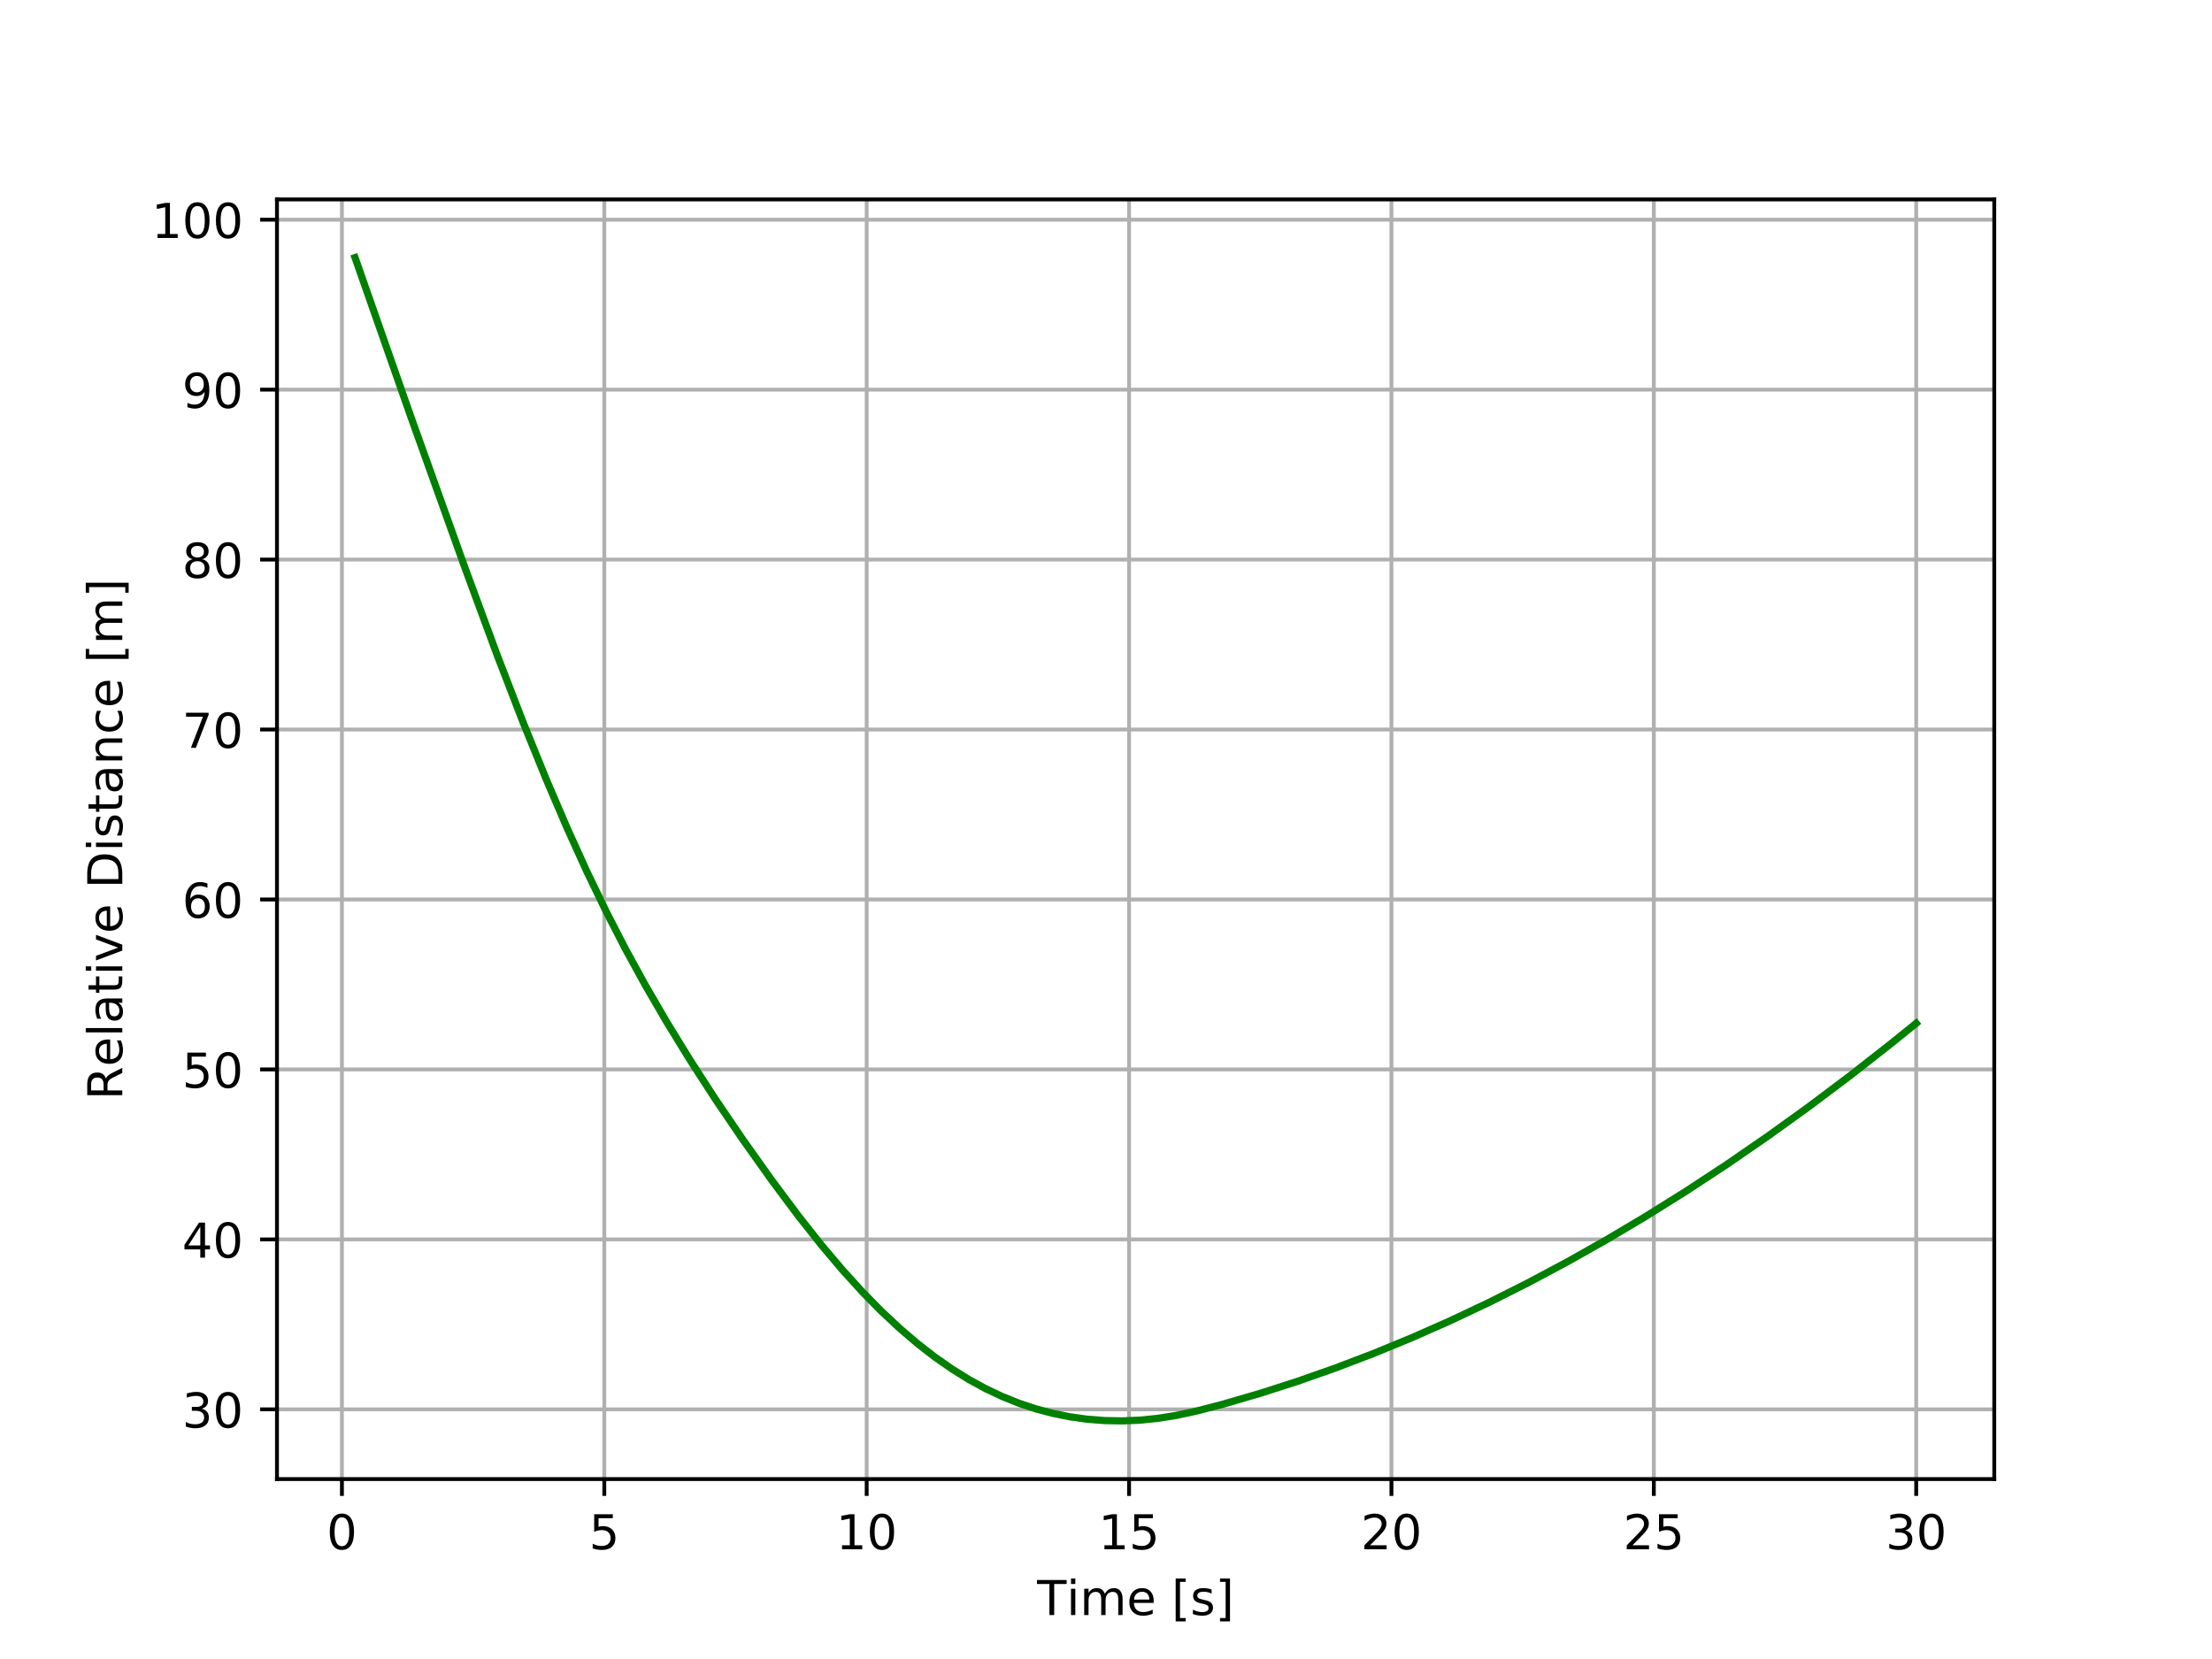
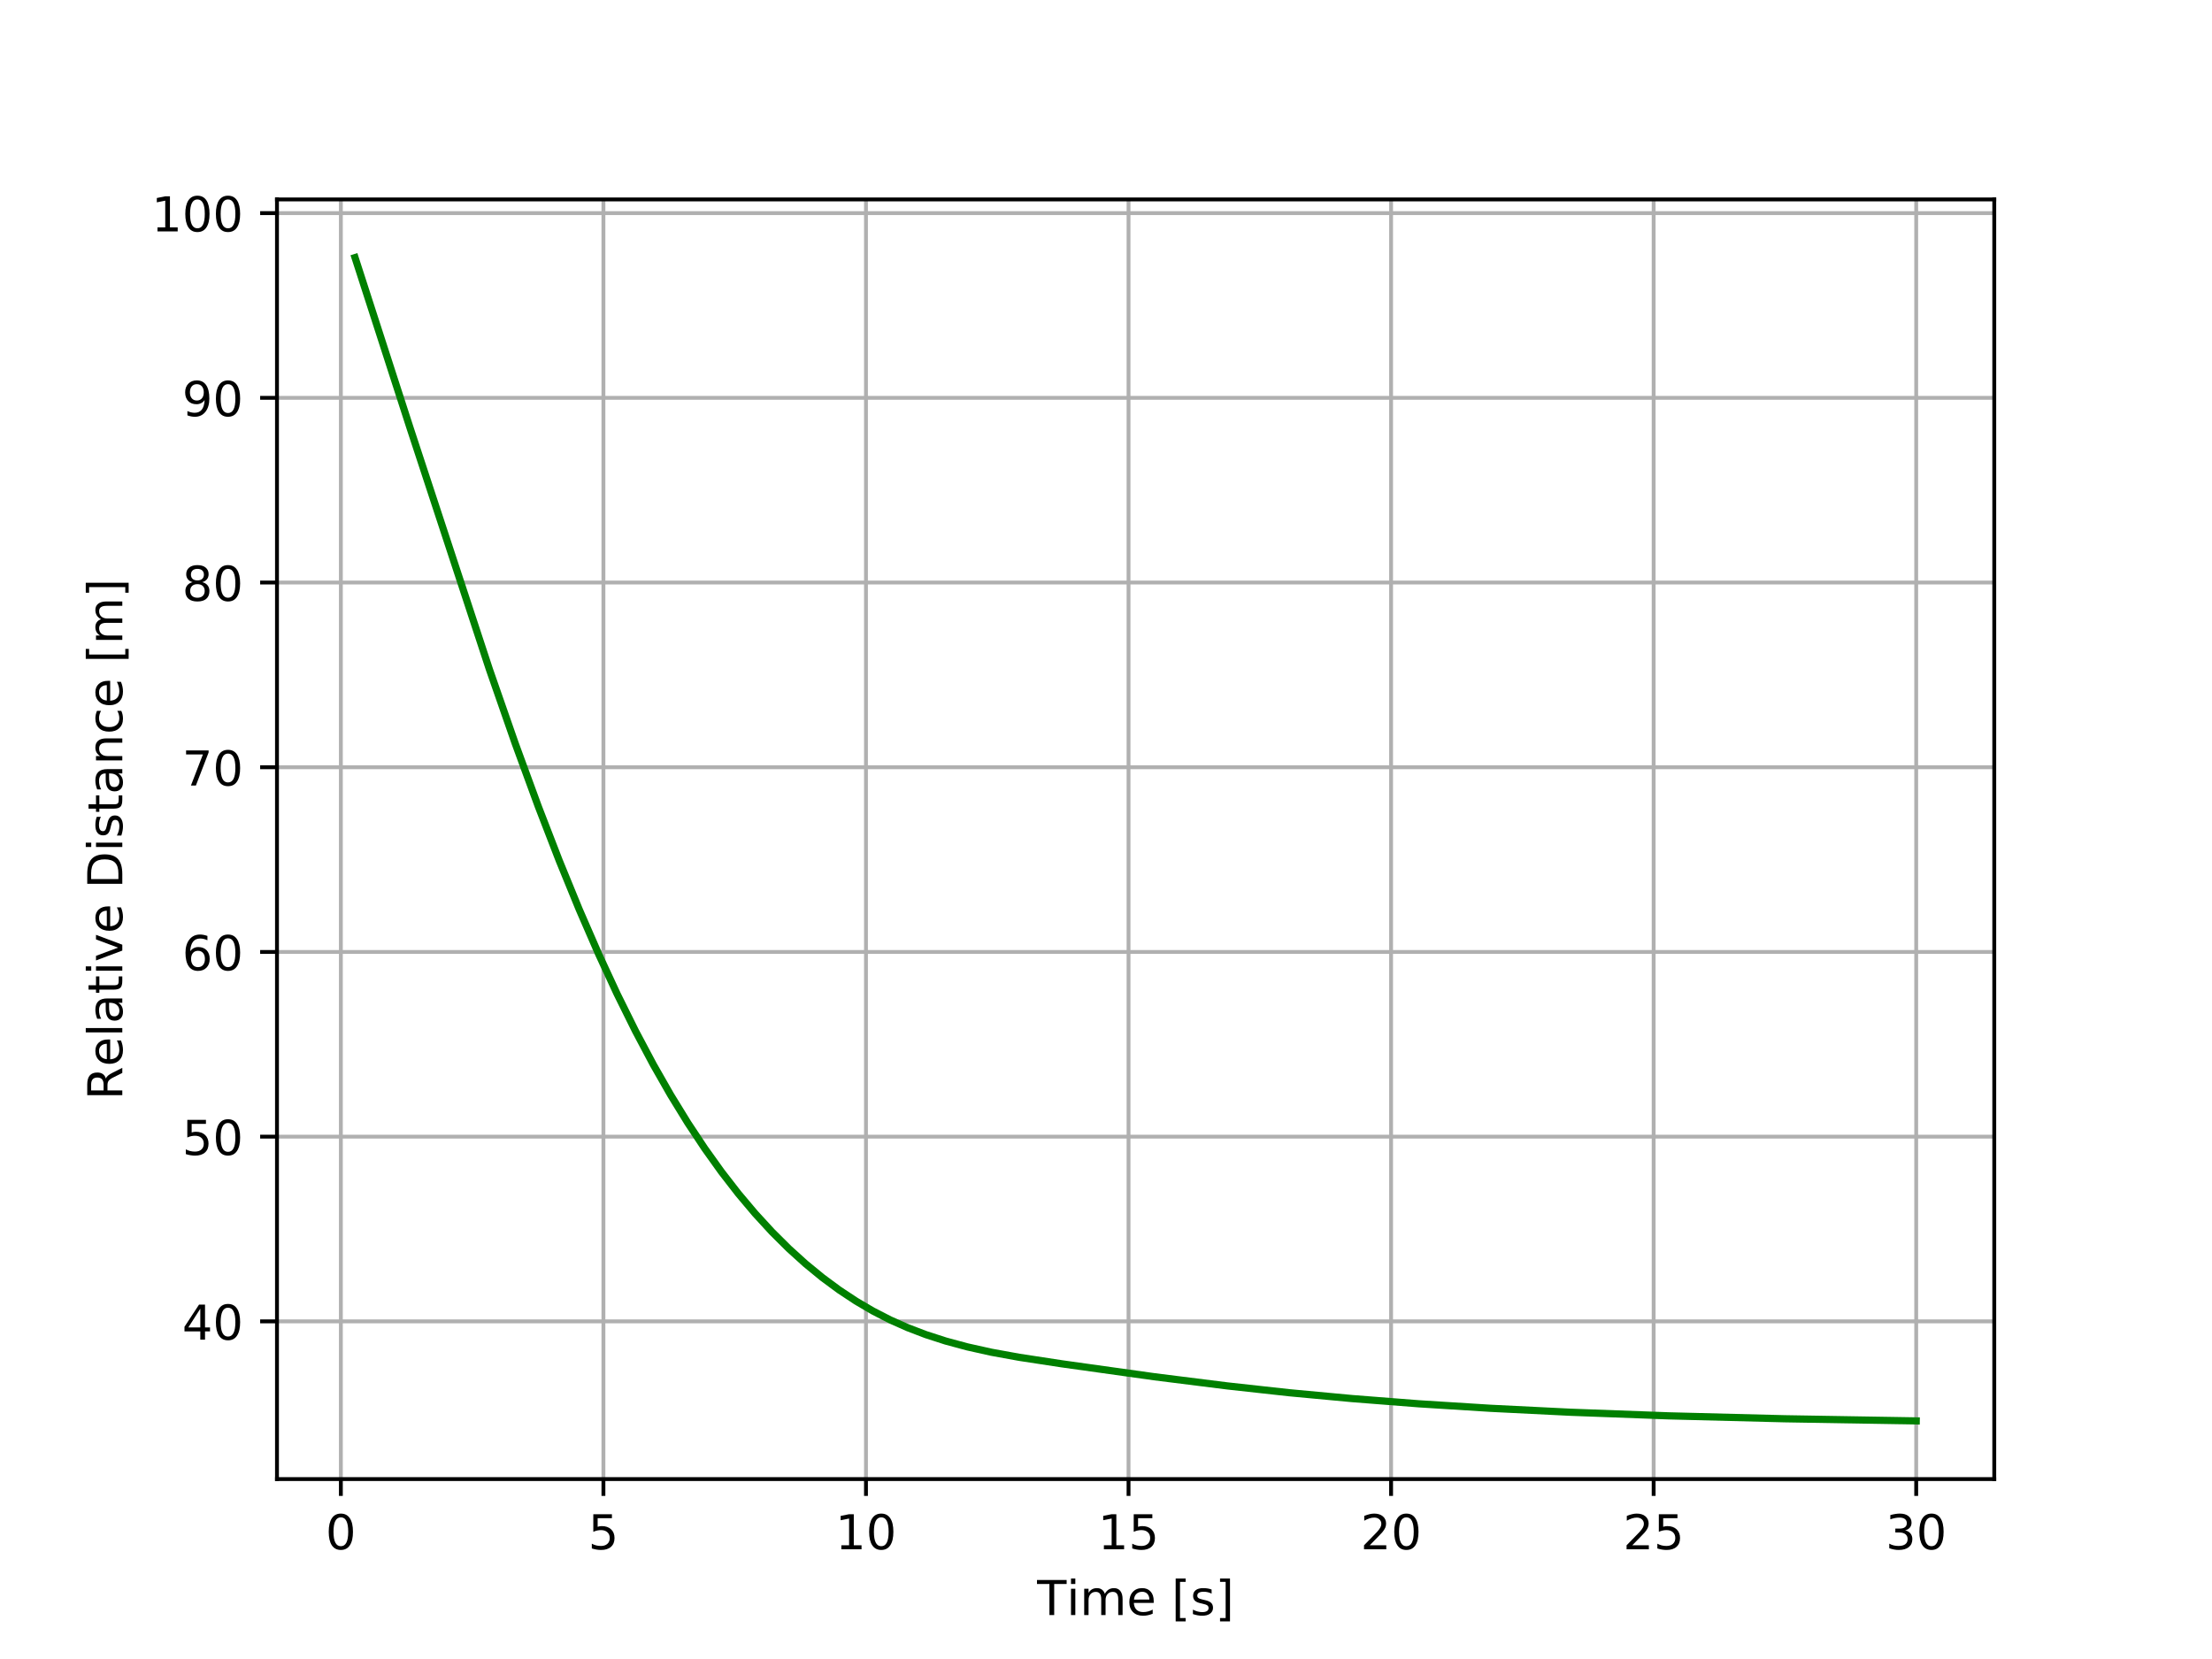
<svg xmlns="http://www.w3.org/2000/svg" xmlns:xlink="http://www.w3.org/1999/xlink" height="345pt" version="1.1" viewBox="0 0 460 345" width="460pt">
  <defs>
    <style type="text/css">
*{stroke-linecap:butt;stroke-linejoin:round;}
  </style>
  </defs>
  <g id="figure_1">
    <g id="patch_1">
      <path d="M 0 345.6  L 460.8 345.6  L 460.8 0  L 0 0  z " style="fill:#ffffff;" />
    </g>
    <g id="axes_1">
      <g id="patch_2">
        <path d="M 57.6 307.584  L 414.72 307.584  L 414.72 41.472  L 57.6 41.472  z " style="fill:#ffffff;" />
      </g>
      <g id="matplotlib.axis_1">
        <g id="xtick_1">
          <g id="line2d_1">
-             <path clip-path="url(#pe5b915d70e)" d="M 71.105 307.584  L 71.105 41.472  " style="fill:none;stroke:#b0b0b0;stroke-linecap:square;stroke-width:0.8;" />
+             <path clip-path="url(#p3c32893393)" d="M 70.884 307.584  L 70.884 41.472  " style="fill:none;stroke:#b0b0b0;stroke-linecap:square;stroke-width:0.8;" />
          </g>
          <g id="line2d_2">
            <defs>
-               <path d="M 0 0  L 0 3.5  " id="mfb14b8b18d" style="stroke:#000000;stroke-width:0.8;" />
-             </defs>
-             <g>
-               <use style="stroke:#000000;stroke-width:0.8;" x="71.105" xlink:href="#mfb14b8b18d" y="307.584" />
+               <path d="M 0 0  L 0 3.5  " id="m9ad755b067" style="stroke:#000000;stroke-width:0.8;" />
+             </defs>
+             <g>
+               <use style="stroke:#000000;stroke-width:0.8;" x="70.884" xlink:href="#m9ad755b067" y="307.584" />
            </g>
          </g>
          <g id="text_1">
            <defs>
              <path d="M 31.781 66.406  Q 24.172 66.406 20.328 58.906  Q 16.5 51.422 16.5 36.375  Q 16.5 21.391 20.328 13.891  Q 24.172 6.391 31.781 6.391  Q 39.453 6.391 43.281 13.891  Q 47.125 21.391 47.125 36.375  Q 47.125 51.422 43.281 58.906  Q 39.453 66.406 31.781 66.406  z M 31.781 74.219  Q 44.047 74.219 50.516 64.516  Q 56.984 54.828 56.984 36.375  Q 56.984 17.969 50.516 8.266  Q 44.047 -1.422 31.781 -1.422  Q 19.531 -1.422 13.062 8.266  Q 6.594 17.969 6.594 36.375  Q 6.594 54.828 13.062 64.516  Q 19.531 74.219 31.781 74.219  z " id="DejaVuSans-30" />
            </defs>
-             <g transform="translate(67.92329 322.1824)scale(0.1 -0.1)">
+             <g transform="translate(67.70305 322.1824)scale(0.1 -0.1)">
              <use xlink:href="#DejaVuSans-30" />
            </g>
          </g>
        </g>
        <g id="xtick_2">
          <g id="line2d_3">
-             <path clip-path="url(#pe5b915d70e)" d="M 125.668 307.584  L 125.668 41.472  " style="fill:none;stroke:#b0b0b0;stroke-linecap:square;stroke-width:0.8;" />
+             <path clip-path="url(#p3c32893393)" d="M 125.485 307.584  L 125.485 41.472  " style="fill:none;stroke:#b0b0b0;stroke-linecap:square;stroke-width:0.8;" />
          </g>
          <g id="line2d_4">
            <g>
-               <use style="stroke:#000000;stroke-width:0.8;" x="125.668" xlink:href="#mfb14b8b18d" y="307.584" />
+               <use style="stroke:#000000;stroke-width:0.8;" x="125.485" xlink:href="#m9ad755b067" y="307.584" />
            </g>
          </g>
          <g id="text_2">
            <defs>
              <path d="M 10.797 72.906  L 49.516 72.906  L 49.516 64.594  L 19.828 64.594  L 19.828 46.734  Q 21.969 47.469 24.109 47.828  Q 26.266 48.188 28.422 48.188  Q 40.625 48.188 47.75 41.5  Q 54.891 34.812 54.891 23.391  Q 54.891 11.625 47.562 5.094  Q 40.234 -1.422 26.906 -1.422  Q 22.312 -1.422 17.547 -0.641  Q 12.797 0.141 7.719 1.703  L 7.719 11.625  Q 12.109 9.234 16.797 8.062  Q 21.484 6.891 26.703 6.891  Q 35.156 6.891 40.078 11.328  Q 45.016 15.766 45.016 23.391  Q 45.016 31 40.078 35.438  Q 35.156 39.891 26.703 39.891  Q 22.75 39.891 18.812 39.016  Q 14.891 38.141 10.797 36.281  z " id="DejaVuSans-35" />
            </defs>
-             <g transform="translate(122.4871 322.1824)scale(0.1 -0.1)">
+             <g transform="translate(122.3035 322.1824)scale(0.1 -0.1)">
              <use xlink:href="#DejaVuSans-35" />
            </g>
          </g>
        </g>
        <g id="xtick_3">
          <g id="line2d_5">
-             <path clip-path="url(#pe5b915d70e)" d="M 180.232 307.584  L 180.232 41.472  " style="fill:none;stroke:#b0b0b0;stroke-linecap:square;stroke-width:0.8;" />
+             <path clip-path="url(#p3c32893393)" d="M 180.085 307.584  L 180.085 41.472  " style="fill:none;stroke:#b0b0b0;stroke-linecap:square;stroke-width:0.8;" />
          </g>
          <g id="line2d_6">
            <g>
-               <use style="stroke:#000000;stroke-width:0.8;" x="180.232" xlink:href="#mfb14b8b18d" y="307.584" />
+               <use style="stroke:#000000;stroke-width:0.8;" x="180.085" xlink:href="#m9ad755b067" y="307.584" />
            </g>
          </g>
          <g id="text_3">
            <defs>
              <path d="M 12.406 8.297  L 28.516 8.297  L 28.516 63.922  L 10.984 60.406  L 10.984 69.391  L 28.422 72.906  L 38.281 72.906  L 38.281 8.297  L 54.391 8.297  L 54.391 0  L 12.406 0  z " id="DejaVuSans-31" />
            </defs>
-             <g transform="translate(173.8696 322.1824)scale(0.1 -0.1)">
+             <g transform="translate(173.7228 322.1824)scale(0.1 -0.1)">
              <use xlink:href="#DejaVuSans-31" />
              <use x="63.623" xlink:href="#DejaVuSans-30" />
            </g>
          </g>
        </g>
        <g id="xtick_4">
          <g id="line2d_7">
-             <path clip-path="url(#pe5b915d70e)" d="M 234.796 307.584  L 234.796 41.472  " style="fill:none;stroke:#b0b0b0;stroke-linecap:square;stroke-width:0.8;" />
+             <path clip-path="url(#p3c32893393)" d="M 234.686 307.584  L 234.686 41.472  " style="fill:none;stroke:#b0b0b0;stroke-linecap:square;stroke-width:0.8;" />
          </g>
          <g id="line2d_8">
            <g>
-               <use style="stroke:#000000;stroke-width:0.8;" x="234.796" xlink:href="#mfb14b8b18d" y="307.584" />
+               <use style="stroke:#000000;stroke-width:0.8;" x="234.686" xlink:href="#m9ad755b067" y="307.584" />
            </g>
          </g>
          <g id="text_4">
-             <g transform="translate(228.4334 322.1824)scale(0.1 -0.1)">
+             <g transform="translate(228.3233 322.1824)scale(0.1 -0.1)">
              <use xlink:href="#DejaVuSans-31" />
              <use x="63.623" xlink:href="#DejaVuSans-35" />
            </g>
          </g>
        </g>
        <g id="xtick_5">
          <g id="line2d_9">
-             <path clip-path="url(#pe5b915d70e)" d="M 289.36 307.584  L 289.36 41.472  " style="fill:none;stroke:#b0b0b0;stroke-linecap:square;stroke-width:0.8;" />
+             <path clip-path="url(#p3c32893393)" d="M 289.286 307.584  L 289.286 41.472  " style="fill:none;stroke:#b0b0b0;stroke-linecap:square;stroke-width:0.8;" />
          </g>
          <g id="line2d_10">
            <g>
-               <use style="stroke:#000000;stroke-width:0.8;" x="289.36" xlink:href="#mfb14b8b18d" y="307.584" />
+               <use style="stroke:#000000;stroke-width:0.8;" x="289.286" xlink:href="#m9ad755b067" y="307.584" />
            </g>
          </g>
          <g id="text_5">
            <defs>
              <path d="M 19.188 8.297  L 53.609 8.297  L 53.609 0  L 7.328 0  L 7.328 8.297  Q 12.938 14.109 22.625 23.891  Q 32.328 33.688 34.812 36.531  Q 39.547 41.844 41.422 45.531  Q 43.312 49.219 43.312 52.781  Q 43.312 58.594 39.234 62.25  Q 35.156 65.922 28.609 65.922  Q 23.969 65.922 18.812 64.312  Q 13.672 62.703 7.812 59.422  L 7.812 69.391  Q 13.766 71.781 18.938 73  Q 24.125 74.219 28.422 74.219  Q 39.75 74.219 46.484 68.547  Q 53.219 62.891 53.219 53.422  Q 53.219 48.922 51.531 44.891  Q 49.859 40.875 45.406 35.406  Q 44.188 33.984 37.641 27.219  Q 31.109 20.453 19.188 8.297  z " id="DejaVuSans-32" />
            </defs>
-             <g transform="translate(282.9972 322.1824)scale(0.1 -0.1)">
+             <g transform="translate(282.9238 322.1824)scale(0.1 -0.1)">
              <use xlink:href="#DejaVuSans-32" />
              <use x="63.623" xlink:href="#DejaVuSans-30" />
            </g>
          </g>
        </g>
        <g id="xtick_6">
          <g id="line2d_11">
-             <path clip-path="url(#pe5b915d70e)" d="M 343.923 307.584  L 343.923 41.472  " style="fill:none;stroke:#b0b0b0;stroke-linecap:square;stroke-width:0.8;" />
+             <path clip-path="url(#p3c32893393)" d="M 343.887 307.584  L 343.887 41.472  " style="fill:none;stroke:#b0b0b0;stroke-linecap:square;stroke-width:0.8;" />
          </g>
          <g id="line2d_12">
            <g>
-               <use style="stroke:#000000;stroke-width:0.8;" x="343.923" xlink:href="#mfb14b8b18d" y="307.584" />
+               <use style="stroke:#000000;stroke-width:0.8;" x="343.887" xlink:href="#m9ad755b067" y="307.584" />
            </g>
          </g>
          <g id="text_6">
-             <g transform="translate(337.561 322.1824)scale(0.1 -0.1)">
+             <g transform="translate(337.5243 322.1824)scale(0.1 -0.1)">
              <use xlink:href="#DejaVuSans-32" />
              <use x="63.623" xlink:href="#DejaVuSans-35" />
            </g>
          </g>
        </g>
        <g id="xtick_7">
          <g id="line2d_13">
-             <path clip-path="url(#pe5b915d70e)" d="M 398.487 307.584  L 398.487 41.472  " style="fill:none;stroke:#b0b0b0;stroke-linecap:square;stroke-width:0.8;" />
+             <path clip-path="url(#p3c32893393)" d="M 398.487 307.584  L 398.487 41.472  " style="fill:none;stroke:#b0b0b0;stroke-linecap:square;stroke-width:0.8;" />
          </g>
          <g id="line2d_14">
            <g>
-               <use style="stroke:#000000;stroke-width:0.8;" x="398.487" xlink:href="#mfb14b8b18d" y="307.584" />
+               <use style="stroke:#000000;stroke-width:0.8;" x="398.487" xlink:href="#m9ad755b067" y="307.584" />
            </g>
          </g>
          <g id="text_7">
            <defs>
              <path d="M 40.578 39.312  Q 47.656 37.797 51.625 33  Q 55.609 28.219 55.609 21.188  Q 55.609 10.406 48.188 4.484  Q 40.766 -1.422 27.094 -1.422  Q 22.516 -1.422 17.656 -0.516  Q 12.797 0.391 7.625 2.203  L 7.625 11.719  Q 11.719 9.328 16.594 8.109  Q 21.484 6.891 26.812 6.891  Q 36.078 6.891 40.938 10.547  Q 45.797 14.203 45.797 21.188  Q 45.797 27.641 41.281 31.266  Q 36.766 34.906 28.719 34.906  L 20.219 34.906  L 20.219 43.016  L 29.109 43.016  Q 36.375 43.016 40.234 45.922  Q 44.094 48.828 44.094 54.297  Q 44.094 59.906 40.109 62.906  Q 36.141 65.922 28.719 65.922  Q 24.656 65.922 20.016 65.031  Q 15.375 64.156 9.812 62.312  L 9.812 71.094  Q 15.438 72.656 20.344 73.438  Q 25.25 74.219 29.594 74.219  Q 40.828 74.219 47.359 69.109  Q 53.906 64.016 53.906 55.328  Q 53.906 49.266 50.438 45.094  Q 46.969 40.922 40.578 39.312  z " id="DejaVuSans-33" />
            </defs>
            <g transform="translate(392.1248 322.1824)scale(0.1 -0.1)">
              <use xlink:href="#DejaVuSans-33" />
              <use x="63.623" xlink:href="#DejaVuSans-30" />
            </g>
          </g>
        </g>
        <g id="text_8">
          <defs>
            <path d="M -0.297 72.906  L 61.375 72.906  L 61.375 64.594  L 35.5 64.594  L 35.5 0  L 25.594 0  L 25.594 64.594  L -0.297 64.594  z " id="DejaVuSans-54" />
            <path d="M 9.422 54.688  L 18.406 54.688  L 18.406 0  L 9.422 0  z M 9.422 75.984  L 18.406 75.984  L 18.406 64.594  L 9.422 64.594  z " id="DejaVuSans-69" />
            <path d="M 52 44.188  Q 55.375 50.25 60.062 53.125  Q 64.75 56 71.094 56  Q 79.641 56 84.281 50.016  Q 88.922 44.047 88.922 33.016  L 88.922 0  L 79.891 0  L 79.891 32.719  Q 79.891 40.578 77.094 44.375  Q 74.312 48.188 68.609 48.188  Q 61.625 48.188 57.562 43.547  Q 53.516 38.922 53.516 30.906  L 53.516 0  L 44.484 0  L 44.484 32.719  Q 44.484 40.625 41.703 44.406  Q 38.922 48.188 33.109 48.188  Q 26.219 48.188 22.156 43.531  Q 18.109 38.875 18.109 30.906  L 18.109 0  L 9.078 0  L 9.078 54.688  L 18.109 54.688  L 18.109 46.188  Q 21.188 51.219 25.484 53.609  Q 29.781 56 35.688 56  Q 41.656 56 45.828 52.969  Q 50 49.953 52 44.188  z " id="DejaVuSans-6d" />
            <path d="M 56.203 29.594  L 56.203 25.203  L 14.891 25.203  Q 15.484 15.922 20.484 11.062  Q 25.484 6.203 34.422 6.203  Q 39.594 6.203 44.453 7.469  Q 49.312 8.734 54.109 11.281  L 54.109 2.781  Q 49.266 0.734 44.188 -0.344  Q 39.109 -1.422 33.891 -1.422  Q 20.797 -1.422 13.156 6.188  Q 5.516 13.812 5.516 26.812  Q 5.516 40.234 12.766 48.109  Q 20.016 56 32.328 56  Q 43.359 56 49.781 48.891  Q 56.203 41.797 56.203 29.594  z M 47.219 32.234  Q 47.125 39.594 43.094 43.984  Q 39.062 48.391 32.422 48.391  Q 24.906 48.391 20.391 44.141  Q 15.875 39.891 15.188 32.172  z " id="DejaVuSans-65" />
            <path id="DejaVuSans-20" />
            <path d="M 8.594 75.984  L 29.297 75.984  L 29.297 69  L 17.578 69  L 17.578 -6.203  L 29.297 -6.203  L 29.297 -13.188  L 8.594 -13.188  z " id="DejaVuSans-5b" />
            <path d="M 44.281 53.078  L 44.281 44.578  Q 40.484 46.531 36.375 47.5  Q 32.281 48.484 27.875 48.484  Q 21.188 48.484 17.844 46.438  Q 14.5 44.391 14.5 40.281  Q 14.5 37.156 16.891 35.375  Q 19.281 33.594 26.516 31.984  L 29.594 31.297  Q 39.156 29.25 43.188 25.516  Q 47.219 21.781 47.219 15.094  Q 47.219 7.469 41.188 3.016  Q 35.156 -1.422 24.609 -1.422  Q 20.219 -1.422 15.453 -0.562  Q 10.688 0.297 5.422 2  L 5.422 11.281  Q 10.406 8.688 15.234 7.391  Q 20.062 6.109 24.812 6.109  Q 31.156 6.109 34.562 8.281  Q 37.984 10.453 37.984 14.406  Q 37.984 18.062 35.516 20.016  Q 33.062 21.969 24.703 23.781  L 21.578 24.516  Q 13.234 26.266 9.516 29.906  Q 5.812 33.547 5.812 39.891  Q 5.812 47.609 11.281 51.797  Q 16.75 56 26.812 56  Q 31.781 56 36.172 55.266  Q 40.578 54.547 44.281 53.078  z " id="DejaVuSans-73" />
            <path d="M 30.422 75.984  L 30.422 -13.188  L 9.719 -13.188  L 9.719 -6.203  L 21.391 -6.203  L 21.391 69  L 9.719 69  L 9.719 75.984  z " id="DejaVuSans-5d" />
          </defs>
          <g transform="translate(215.6772 335.8606)scale(0.1 -0.1)">
            <use xlink:href="#DejaVuSans-54" />
            <use x="61.037" xlink:href="#DejaVuSans-69" />
            <use x="88.82" xlink:href="#DejaVuSans-6d" />
            <use x="186.232" xlink:href="#DejaVuSans-65" />
            <use x="247.756" xlink:href="#DejaVuSans-20" />
            <use x="279.543" xlink:href="#DejaVuSans-5b" />
            <use x="318.557" xlink:href="#DejaVuSans-73" />
            <use x="370.656" xlink:href="#DejaVuSans-5d" />
          </g>
        </g>
      </g>
      <g id="matplotlib.axis_2">
        <g id="ytick_1">
          <g id="line2d_15">
-             <path clip-path="url(#pe5b915d70e)" d="M 57.6 293.079  L 414.72 293.079  " style="fill:none;stroke:#b0b0b0;stroke-linecap:square;stroke-width:0.8;" />
+             <path clip-path="url(#p3c32893393)" d="M 57.6 274.787  L 414.72 274.787  " style="fill:none;stroke:#b0b0b0;stroke-linecap:square;stroke-width:0.8;" />
          </g>
          <g id="line2d_16">
            <defs>
-               <path d="M 0 0  L -3.5 0  " id="m0726210641" style="stroke:#000000;stroke-width:0.8;" />
-             </defs>
-             <g>
-               <use style="stroke:#000000;stroke-width:0.8;" x="57.6" xlink:href="#m0726210641" y="293.079" />
+               <path d="M 0 0  L -3.5 0  " id="me71394e158" style="stroke:#000000;stroke-width:0.8;" />
+             </defs>
+             <g>
+               <use style="stroke:#000000;stroke-width:0.8;" x="57.6" xlink:href="#me71394e158" y="274.787" />
            </g>
          </g>
          <g id="text_9">
-             <g transform="translate(37.875 296.8778)scale(0.1 -0.1)">
-               <use xlink:href="#DejaVuSans-33" />
+             <defs>
+               <path d="M 37.797 64.312  L 12.891 25.391  L 37.797 25.391  z M 35.203 72.906  L 47.609 72.906  L 47.609 25.391  L 58.016 25.391  L 58.016 17.188  L 47.609 17.188  L 47.609 0  L 37.797 0  L 37.797 17.188  L 4.891 17.188  L 4.891 26.703  z " id="DejaVuSans-34" />
+             </defs>
+             <g transform="translate(37.875 278.5867)scale(0.1 -0.1)">
+               <use xlink:href="#DejaVuSans-34" />
              <use x="63.623" xlink:href="#DejaVuSans-30" />
            </g>
          </g>
        </g>
        <g id="ytick_2">
          <g id="line2d_17">
-             <path clip-path="url(#pe5b915d70e)" d="M 57.6 257.737  L 414.72 257.737  " style="fill:none;stroke:#b0b0b0;stroke-linecap:square;stroke-width:0.8;" />
+             <path clip-path="url(#p3c32893393)" d="M 57.6 236.376  L 414.72 236.376  " style="fill:none;stroke:#b0b0b0;stroke-linecap:square;stroke-width:0.8;" />
          </g>
          <g id="line2d_18">
            <g>
-               <use style="stroke:#000000;stroke-width:0.8;" x="57.6" xlink:href="#m0726210641" y="257.737" />
+               <use style="stroke:#000000;stroke-width:0.8;" x="57.6" xlink:href="#me71394e158" y="236.376" />
            </g>
          </g>
          <g id="text_10">
-             <defs>
-               <path d="M 37.797 64.312  L 12.891 25.391  L 37.797 25.391  z M 35.203 72.906  L 47.609 72.906  L 47.609 25.391  L 58.016 25.391  L 58.016 17.188  L 47.609 17.188  L 47.609 0  L 37.797 0  L 37.797 17.188  L 4.891 17.188  L 4.891 26.703  z " id="DejaVuSans-34" />
-             </defs>
-             <g transform="translate(37.875 261.5362)scale(0.1 -0.1)">
-               <use xlink:href="#DejaVuSans-34" />
+             <g transform="translate(37.875 240.1753)scale(0.1 -0.1)">
+               <use xlink:href="#DejaVuSans-35" />
              <use x="63.623" xlink:href="#DejaVuSans-30" />
            </g>
          </g>
        </g>
        <g id="ytick_3">
          <g id="line2d_19">
-             <path clip-path="url(#pe5b915d70e)" d="M 57.6 222.395  L 414.72 222.395  " style="fill:none;stroke:#b0b0b0;stroke-linecap:square;stroke-width:0.8;" />
+             <path clip-path="url(#p3c32893393)" d="M 57.6 197.965  L 414.72 197.965  " style="fill:none;stroke:#b0b0b0;stroke-linecap:square;stroke-width:0.8;" />
          </g>
          <g id="line2d_20">
            <g>
-               <use style="stroke:#000000;stroke-width:0.8;" x="57.6" xlink:href="#m0726210641" y="222.395" />
+               <use style="stroke:#000000;stroke-width:0.8;" x="57.6" xlink:href="#me71394e158" y="197.965" />
            </g>
          </g>
          <g id="text_11">
-             <g transform="translate(37.875 226.1945)scale(0.1 -0.1)">
-               <use xlink:href="#DejaVuSans-35" />
+             <defs>
+               <path d="M 33.016 40.375  Q 26.375 40.375 22.484 35.828  Q 18.609 31.297 18.609 23.391  Q 18.609 15.531 22.484 10.953  Q 26.375 6.391 33.016 6.391  Q 39.656 6.391 43.531 10.953  Q 47.406 15.531 47.406 23.391  Q 47.406 31.297 43.531 35.828  Q 39.656 40.375 33.016 40.375  z M 52.594 71.297  L 52.594 62.312  Q 48.875 64.062 45.094 64.984  Q 41.312 65.922 37.594 65.922  Q 27.828 65.922 22.672 59.328  Q 17.531 52.734 16.797 39.406  Q 19.672 43.656 24.016 45.922  Q 28.375 48.188 33.594 48.188  Q 44.578 48.188 50.953 41.516  Q 57.328 34.859 57.328 23.391  Q 57.328 12.156 50.688 5.359  Q 44.047 -1.422 33.016 -1.422  Q 20.359 -1.422 13.672 8.266  Q 6.984 17.969 6.984 36.375  Q 6.984 53.656 15.188 63.938  Q 23.391 74.219 37.203 74.219  Q 40.922 74.219 44.703 73.484  Q 48.484 72.75 52.594 71.297  z " id="DejaVuSans-36" />
+             </defs>
+             <g transform="translate(37.875 201.7639)scale(0.1 -0.1)">
+               <use xlink:href="#DejaVuSans-36" />
              <use x="63.623" xlink:href="#DejaVuSans-30" />
            </g>
          </g>
        </g>
        <g id="ytick_4">
          <g id="line2d_21">
-             <path clip-path="url(#pe5b915d70e)" d="M 57.6 187.054  L 414.72 187.054  " style="fill:none;stroke:#b0b0b0;stroke-linecap:square;stroke-width:0.8;" />
+             <path clip-path="url(#p3c32893393)" d="M 57.6 159.553  L 414.72 159.553  " style="fill:none;stroke:#b0b0b0;stroke-linecap:square;stroke-width:0.8;" />
          </g>
          <g id="line2d_22">
            <g>
-               <use style="stroke:#000000;stroke-width:0.8;" x="57.6" xlink:href="#m0726210641" y="187.054" />
+               <use style="stroke:#000000;stroke-width:0.8;" x="57.6" xlink:href="#me71394e158" y="159.553" />
            </g>
          </g>
          <g id="text_12">
            <defs>
-               <path d="M 33.016 40.375  Q 26.375 40.375 22.484 35.828  Q 18.609 31.297 18.609 23.391  Q 18.609 15.531 22.484 10.953  Q 26.375 6.391 33.016 6.391  Q 39.656 6.391 43.531 10.953  Q 47.406 15.531 47.406 23.391  Q 47.406 31.297 43.531 35.828  Q 39.656 40.375 33.016 40.375  z M 52.594 71.297  L 52.594 62.312  Q 48.875 64.062 45.094 64.984  Q 41.312 65.922 37.594 65.922  Q 27.828 65.922 22.672 59.328  Q 17.531 52.734 16.797 39.406  Q 19.672 43.656 24.016 45.922  Q 28.375 48.188 33.594 48.188  Q 44.578 48.188 50.953 41.516  Q 57.328 34.859 57.328 23.391  Q 57.328 12.156 50.688 5.359  Q 44.047 -1.422 33.016 -1.422  Q 20.359 -1.422 13.672 8.266  Q 6.984 17.969 6.984 36.375  Q 6.984 53.656 15.188 63.938  Q 23.391 74.219 37.203 74.219  Q 40.922 74.219 44.703 73.484  Q 48.484 72.75 52.594 71.297  z " id="DejaVuSans-36" />
-             </defs>
-             <g transform="translate(37.875 190.8529)scale(0.1 -0.1)">
-               <use xlink:href="#DejaVuSans-36" />
+               <path d="M 8.203 72.906  L 55.078 72.906  L 55.078 68.703  L 28.609 0  L 18.312 0  L 43.219 64.594  L 8.203 64.594  z " id="DejaVuSans-37" />
+             </defs>
+             <g transform="translate(37.875 163.3525)scale(0.1 -0.1)">
+               <use xlink:href="#DejaVuSans-37" />
              <use x="63.623" xlink:href="#DejaVuSans-30" />
            </g>
          </g>
        </g>
        <g id="ytick_5">
          <g id="line2d_23">
-             <path clip-path="url(#pe5b915d70e)" d="M 57.6 151.712  L 414.72 151.712  " style="fill:none;stroke:#b0b0b0;stroke-linecap:square;stroke-width:0.8;" />
+             <path clip-path="url(#p3c32893393)" d="M 57.6 121.142  L 414.72 121.142  " style="fill:none;stroke:#b0b0b0;stroke-linecap:square;stroke-width:0.8;" />
          </g>
          <g id="line2d_24">
            <g>
-               <use style="stroke:#000000;stroke-width:0.8;" x="57.6" xlink:href="#m0726210641" y="151.712" />
+               <use style="stroke:#000000;stroke-width:0.8;" x="57.6" xlink:href="#me71394e158" y="121.142" />
            </g>
          </g>
          <g id="text_13">
            <defs>
-               <path d="M 8.203 72.906  L 55.078 72.906  L 55.078 68.703  L 28.609 0  L 18.312 0  L 43.219 64.594  L 8.203 64.594  z " id="DejaVuSans-37" />
-             </defs>
-             <g transform="translate(37.875 155.5112)scale(0.1 -0.1)">
-               <use xlink:href="#DejaVuSans-37" />
+               <path d="M 31.781 34.625  Q 24.75 34.625 20.719 30.859  Q 16.703 27.094 16.703 20.516  Q 16.703 13.922 20.719 10.156  Q 24.75 6.391 31.781 6.391  Q 38.812 6.391 42.859 10.172  Q 46.922 13.969 46.922 20.516  Q 46.922 27.094 42.891 30.859  Q 38.875 34.625 31.781 34.625  z M 21.922 38.812  Q 15.578 40.375 12.031 44.719  Q 8.5 49.078 8.5 55.328  Q 8.5 64.062 14.719 69.141  Q 20.953 74.219 31.781 74.219  Q 42.672 74.219 48.875 69.141  Q 55.078 64.062 55.078 55.328  Q 55.078 49.078 51.531 44.719  Q 48 40.375 41.703 38.812  Q 48.828 37.156 52.797 32.312  Q 56.781 27.484 56.781 20.516  Q 56.781 9.906 50.312 4.234  Q 43.844 -1.422 31.781 -1.422  Q 19.734 -1.422 13.25 4.234  Q 6.781 9.906 6.781 20.516  Q 6.781 27.484 10.781 32.312  Q 14.797 37.156 21.922 38.812  z M 18.312 54.391  Q 18.312 48.734 21.844 45.562  Q 25.391 42.391 31.781 42.391  Q 38.141 42.391 41.719 45.562  Q 45.312 48.734 45.312 54.391  Q 45.312 60.062 41.719 63.234  Q 38.141 66.406 31.781 66.406  Q 25.391 66.406 21.844 63.234  Q 18.312 60.062 18.312 54.391  z " id="DejaVuSans-38" />
+             </defs>
+             <g transform="translate(37.875 124.9411)scale(0.1 -0.1)">
+               <use xlink:href="#DejaVuSans-38" />
              <use x="63.623" xlink:href="#DejaVuSans-30" />
            </g>
          </g>
        </g>
        <g id="ytick_6">
          <g id="line2d_25">
-             <path clip-path="url(#pe5b915d70e)" d="M 57.6 116.37  L 414.72 116.37  " style="fill:none;stroke:#b0b0b0;stroke-linecap:square;stroke-width:0.8;" />
+             <path clip-path="url(#p3c32893393)" d="M 57.6 82.731  L 414.72 82.731  " style="fill:none;stroke:#b0b0b0;stroke-linecap:square;stroke-width:0.8;" />
          </g>
          <g id="line2d_26">
            <g>
-               <use style="stroke:#000000;stroke-width:0.8;" x="57.6" xlink:href="#m0726210641" y="116.37" />
+               <use style="stroke:#000000;stroke-width:0.8;" x="57.6" xlink:href="#me71394e158" y="82.731" />
            </g>
          </g>
          <g id="text_14">
            <defs>
-               <path d="M 31.781 34.625  Q 24.75 34.625 20.719 30.859  Q 16.703 27.094 16.703 20.516  Q 16.703 13.922 20.719 10.156  Q 24.75 6.391 31.781 6.391  Q 38.812 6.391 42.859 10.172  Q 46.922 13.969 46.922 20.516  Q 46.922 27.094 42.891 30.859  Q 38.875 34.625 31.781 34.625  z M 21.922 38.812  Q 15.578 40.375 12.031 44.719  Q 8.5 49.078 8.5 55.328  Q 8.5 64.062 14.719 69.141  Q 20.953 74.219 31.781 74.219  Q 42.672 74.219 48.875 69.141  Q 55.078 64.062 55.078 55.328  Q 55.078 49.078 51.531 44.719  Q 48 40.375 41.703 38.812  Q 48.828 37.156 52.797 32.312  Q 56.781 27.484 56.781 20.516  Q 56.781 9.906 50.312 4.234  Q 43.844 -1.422 31.781 -1.422  Q 19.734 -1.422 13.25 4.234  Q 6.781 9.906 6.781 20.516  Q 6.781 27.484 10.781 32.312  Q 14.797 37.156 21.922 38.812  z M 18.312 54.391  Q 18.312 48.734 21.844 45.562  Q 25.391 42.391 31.781 42.391  Q 38.141 42.391 41.719 45.562  Q 45.312 48.734 45.312 54.391  Q 45.312 60.062 41.719 63.234  Q 38.141 66.406 31.781 66.406  Q 25.391 66.406 21.844 63.234  Q 18.312 60.062 18.312 54.391  z " id="DejaVuSans-38" />
-             </defs>
-             <g transform="translate(37.875 120.1696)scale(0.1 -0.1)">
-               <use xlink:href="#DejaVuSans-38" />
+               <path d="M 10.984 1.516  L 10.984 10.5  Q 14.703 8.734 18.5 7.812  Q 22.312 6.891 25.984 6.891  Q 35.75 6.891 40.891 13.453  Q 46.047 20.016 46.781 33.406  Q 43.953 29.203 39.594 26.953  Q 35.25 24.703 29.984 24.703  Q 19.047 24.703 12.672 31.312  Q 6.297 37.938 6.297 49.422  Q 6.297 60.641 12.938 67.422  Q 19.578 74.219 30.609 74.219  Q 43.266 74.219 49.922 64.516  Q 56.594 54.828 56.594 36.375  Q 56.594 19.141 48.406 8.859  Q 40.234 -1.422 26.422 -1.422  Q 22.703 -1.422 18.891 -0.688  Q 15.094 0.047 10.984 1.516  z M 30.609 32.422  Q 37.25 32.422 41.125 36.953  Q 45.016 41.5 45.016 49.422  Q 45.016 57.281 41.125 61.844  Q 37.25 66.406 30.609 66.406  Q 23.969 66.406 20.094 61.844  Q 16.219 57.281 16.219 49.422  Q 16.219 41.5 20.094 36.953  Q 23.969 32.422 30.609 32.422  z " id="DejaVuSans-39" />
+             </defs>
+             <g transform="translate(37.875 86.52974)scale(0.1 -0.1)">
+               <use xlink:href="#DejaVuSans-39" />
              <use x="63.623" xlink:href="#DejaVuSans-30" />
            </g>
          </g>
        </g>
        <g id="ytick_7">
          <g id="line2d_27">
-             <path clip-path="url(#pe5b915d70e)" d="M 57.6 81.029  L 414.72 81.029  " style="fill:none;stroke:#b0b0b0;stroke-linecap:square;stroke-width:0.8;" />
+             <path clip-path="url(#p3c32893393)" d="M 57.6 44.319  L 414.72 44.319  " style="fill:none;stroke:#b0b0b0;stroke-linecap:square;stroke-width:0.8;" />
          </g>
          <g id="line2d_28">
            <g>
-               <use style="stroke:#000000;stroke-width:0.8;" x="57.6" xlink:href="#m0726210641" y="81.029" />
+               <use style="stroke:#000000;stroke-width:0.8;" x="57.6" xlink:href="#me71394e158" y="44.319" />
            </g>
          </g>
          <g id="text_15">
-             <defs>
-               <path d="M 10.984 1.516  L 10.984 10.5  Q 14.703 8.734 18.5 7.812  Q 22.312 6.891 25.984 6.891  Q 35.75 6.891 40.891 13.453  Q 46.047 20.016 46.781 33.406  Q 43.953 29.203 39.594 26.953  Q 35.25 24.703 29.984 24.703  Q 19.047 24.703 12.672 31.312  Q 6.297 37.938 6.297 49.422  Q 6.297 60.641 12.938 67.422  Q 19.578 74.219 30.609 74.219  Q 43.266 74.219 49.922 64.516  Q 56.594 54.828 56.594 36.375  Q 56.594 19.141 48.406 8.859  Q 40.234 -1.422 26.422 -1.422  Q 22.703 -1.422 18.891 -0.688  Q 15.094 0.047 10.984 1.516  z M 30.609 32.422  Q 37.25 32.422 41.125 36.953  Q 45.016 41.5 45.016 49.422  Q 45.016 57.281 41.125 61.844  Q 37.25 66.406 30.609 66.406  Q 23.969 66.406 20.094 61.844  Q 16.219 57.281 16.219 49.422  Q 16.219 41.5 20.094 36.953  Q 23.969 32.422 30.609 32.422  z " id="DejaVuSans-39" />
-             </defs>
-             <g transform="translate(37.875 84.82794)scale(0.1 -0.1)">
-               <use xlink:href="#DejaVuSans-39" />
-               <use x="63.623" xlink:href="#DejaVuSans-30" />
-             </g>
-           </g>
-         </g>
-         <g id="ytick_8">
-           <g id="line2d_29">
-             <path clip-path="url(#pe5b915d70e)" d="M 57.6 45.687  L 414.72 45.687  " style="fill:none;stroke:#b0b0b0;stroke-linecap:square;stroke-width:0.8;" />
-           </g>
-           <g id="line2d_30">
-             <g>
-               <use style="stroke:#000000;stroke-width:0.8;" x="57.6" xlink:href="#m0726210641" y="45.687" />
-             </g>
-           </g>
-           <g id="text_16">
-             <g transform="translate(31.5125 49.48629)scale(0.1 -0.1)">
+             <g transform="translate(31.5125 48.11835)scale(0.1 -0.1)">
              <use xlink:href="#DejaVuSans-31" />
              <use x="63.623" xlink:href="#DejaVuSans-30" />
              <use x="127.246" xlink:href="#DejaVuSans-30" />
            </g>
          </g>
        </g>
-         <g id="text_17">
+         <g id="text_16">
          <defs>
            <path d="M 44.391 34.188  Q 47.562 33.109 50.562 29.594  Q 53.562 26.078 56.594 19.922  L 66.609 0  L 56 0  L 46.688 18.703  Q 43.062 26.031 39.672 28.422  Q 36.281 30.812 30.422 30.812  L 19.672 30.812  L 19.672 0  L 9.812 0  L 9.812 72.906  L 32.078 72.906  Q 44.578 72.906 50.734 67.672  Q 56.891 62.453 56.891 51.906  Q 56.891 45.016 53.688 40.469  Q 50.484 35.938 44.391 34.188  z M 19.672 64.797  L 19.672 38.922  L 32.078 38.922  Q 39.203 38.922 42.844 42.219  Q 46.484 45.516 46.484 51.906  Q 46.484 58.297 42.844 61.547  Q 39.203 64.797 32.078 64.797  z " id="DejaVuSans-52" />
            <path d="M 9.422 75.984  L 18.406 75.984  L 18.406 0  L 9.422 0  z " id="DejaVuSans-6c" />
            <path d="M 34.281 27.484  Q 23.391 27.484 19.188 25  Q 14.984 22.516 14.984 16.5  Q 14.984 11.719 18.141 8.906  Q 21.297 6.109 26.703 6.109  Q 34.188 6.109 38.703 11.406  Q 43.219 16.703 43.219 25.484  L 43.219 27.484  z M 52.203 31.203  L 52.203 0  L 43.219 0  L 43.219 8.297  Q 40.141 3.328 35.547 0.953  Q 30.953 -1.422 24.312 -1.422  Q 15.922 -1.422 10.953 3.297  Q 6 8.016 6 15.922  Q 6 25.141 12.172 29.828  Q 18.359 34.516 30.609 34.516  L 43.219 34.516  L 43.219 35.406  Q 43.219 41.609 39.141 45  Q 35.062 48.391 27.688 48.391  Q 23 48.391 18.547 47.266  Q 14.109 46.141 10.016 43.891  L 10.016 52.203  Q 14.938 54.109 19.578 55.047  Q 24.219 56 28.609 56  Q 40.484 56 46.344 49.844  Q 52.203 43.703 52.203 31.203  z " id="DejaVuSans-61" />
            <path d="M 18.312 70.219  L 18.312 54.688  L 36.812 54.688  L 36.812 47.703  L 18.312 47.703  L 18.312 18.016  Q 18.312 11.328 20.141 9.422  Q 21.969 7.516 27.594 7.516  L 36.812 7.516  L 36.812 0  L 27.594 0  Q 17.188 0 13.234 3.875  Q 9.281 7.766 9.281 18.016  L 9.281 47.703  L 2.688 47.703  L 2.688 54.688  L 9.281 54.688  L 9.281 70.219  z " id="DejaVuSans-74" />
            <path d="M 2.984 54.688  L 12.5 54.688  L 29.594 8.797  L 46.688 54.688  L 56.203 54.688  L 35.688 0  L 23.484 0  z " id="DejaVuSans-76" />
            <path d="M 19.672 64.797  L 19.672 8.109  L 31.594 8.109  Q 46.688 8.109 53.688 14.938  Q 60.688 21.781 60.688 36.531  Q 60.688 51.172 53.688 57.984  Q 46.688 64.797 31.594 64.797  z M 9.812 72.906  L 30.078 72.906  Q 51.266 72.906 61.172 64.094  Q 71.094 55.281 71.094 36.531  Q 71.094 17.672 61.125 8.828  Q 51.172 0 30.078 0  L 9.812 0  z " id="DejaVuSans-44" />
            <path d="M 54.891 33.016  L 54.891 0  L 45.906 0  L 45.906 32.719  Q 45.906 40.484 42.875 44.328  Q 39.844 48.188 33.797 48.188  Q 26.516 48.188 22.312 43.547  Q 18.109 38.922 18.109 30.906  L 18.109 0  L 9.078 0  L 9.078 54.688  L 18.109 54.688  L 18.109 46.188  Q 21.344 51.125 25.703 53.562  Q 30.078 56 35.797 56  Q 45.219 56 50.047 50.172  Q 54.891 44.344 54.891 33.016  z " id="DejaVuSans-6e" />
            <path d="M 48.781 52.594  L 48.781 44.188  Q 44.969 46.297 41.141 47.344  Q 37.312 48.391 33.406 48.391  Q 24.656 48.391 19.812 42.844  Q 14.984 37.312 14.984 27.297  Q 14.984 17.281 19.812 11.734  Q 24.656 6.203 33.406 6.203  Q 37.312 6.203 41.141 7.25  Q 44.969 8.297 48.781 10.406  L 48.781 2.094  Q 45.016 0.344 40.984 -0.531  Q 36.969 -1.422 32.422 -1.422  Q 20.062 -1.422 12.781 6.344  Q 5.516 14.109 5.516 27.297  Q 5.516 40.672 12.859 48.328  Q 20.219 56 33.016 56  Q 37.156 56 41.109 55.141  Q 45.062 54.297 48.781 52.594  z " id="DejaVuSans-63" />
          </defs>
          <g transform="translate(25.43281 228.7264)rotate(-90)scale(0.1 -0.1)">
            <use xlink:href="#DejaVuSans-52" />
            <use x="69.42" xlink:href="#DejaVuSans-65" />
            <use x="130.943" xlink:href="#DejaVuSans-6c" />
            <use x="158.727" xlink:href="#DejaVuSans-61" />
            <use x="220.006" xlink:href="#DejaVuSans-74" />
            <use x="259.215" xlink:href="#DejaVuSans-69" />
            <use x="286.998" xlink:href="#DejaVuSans-76" />
            <use x="346.178" xlink:href="#DejaVuSans-65" />
            <use x="407.701" xlink:href="#DejaVuSans-20" />
            <use x="439.488" xlink:href="#DejaVuSans-44" />
            <use x="516.49" xlink:href="#DejaVuSans-69" />
            <use x="544.273" xlink:href="#DejaVuSans-73" />
            <use x="596.373" xlink:href="#DejaVuSans-74" />
            <use x="635.582" xlink:href="#DejaVuSans-61" />
            <use x="696.861" xlink:href="#DejaVuSans-6e" />
            <use x="760.24" xlink:href="#DejaVuSans-63" />
            <use x="815.221" xlink:href="#DejaVuSans-65" />
            <use x="876.744" xlink:href="#DejaVuSans-20" />
            <use x="908.531" xlink:href="#DejaVuSans-5b" />
            <use x="947.545" xlink:href="#DejaVuSans-6d" />
            <use x="1044.957" xlink:href="#DejaVuSans-5d" />
          </g>
        </g>
      </g>
-       <g id="line2d_31">
-         <path clip-path="url(#pe5b915d70e)" d="M 73.833 53.568  L 85.291 86.245  L 96.64 117.938  L 103.406 136.279  L 108.754 150.143  L 113.555 161.977  L 117.92 172.162  L 122.067 181.292  L 126.105 189.652  L 130.033 197.278  L 134.18 204.846  L 138.655 212.547  L 143.456 220.367  L 148.694 228.466  L 154.369 236.823  L 160.48 245.42  L 166.046 252.882  L 170.847 258.949  L 175.212 264.112  L 179.359 268.675  L 183.288 272.672  L 187.107 276.246  L 190.817 279.417  L 194.419 282.21  L 198.02 284.723  L 201.512 286.892  L 205.004 288.799  L 208.387 290.398  L 211.879 291.802  L 215.371 292.966  L 218.863 293.898  L 222.464 294.628  L 226.066 295.131  L 229.667 295.415  L 233.377 295.484  L 237.088 295.329  L 240.798 294.955  L 244.617 294.344  L 248.873 293.427  L 254.33 292.009  L 262.078 289.748  L 269.826 287.257  L 277.683 284.497  L 285.54 281.501  L 293.507 278.225  L 301.473 274.707  L 309.548 270.897  L 317.624 266.84  L 325.808 262.479  L 333.993 257.866  L 342.287 252.936  L 350.689 247.679  L 359.092 242.159  L 367.604 236.3  L 376.225 230.093  L 384.846 223.612  L 393.577 216.769  L 398.487 212.797  L 398.487 212.797  " style="fill:none;stroke:#008000;stroke-linecap:square;stroke-width:1.5;" />
+       <g id="line2d_29">
+         <path clip-path="url(#p3c32893393)" d="M 73.833 53.568  L 85.19 88.734  L 101.788 139.241  L 107.139 154.598  L 111.944 167.717  L 116.312 179.015  L 120.462 189.151  L 124.502 198.436  L 128.324 206.679  L 132.146 214.394  L 135.859 221.386  L 139.463 227.699  L 143.066 233.561  L 146.561 238.834  L 150.055 243.716  L 153.549 248.223  L 157.044 252.37  L 160.538 256.174  L 164.033 259.65  L 167.527 262.813  L 171.022 265.679  L 174.516 268.26  L 178.01 270.57  L 181.505 272.62  L 185.109 274.474  L 188.712 276.079  L 192.534 277.54  L 196.684 278.882  L 201.161 280.091  L 206.184 281.209  L 211.972 282.262  L 220.817 283.613  L 240.037 286.302  L 255.216 288.207  L 268.101 289.625  L 281.205 290.846  L 295.074 291.93  L 309.925 292.861  L 326.633 293.686  L 347.054 294.435  L 371.187 295.041  L 398.487 295.488  L 398.487 295.488  " style="fill:none;stroke:#008000;stroke-linecap:square;stroke-width:1.5;" />
      </g>
      <g id="patch_3">
        <path d="M 57.6 307.584  L 57.6 41.472  " style="fill:none;stroke:#000000;stroke-linecap:square;stroke-linejoin:miter;stroke-width:0.8;" />
      </g>
      <g id="patch_4">
        <path d="M 414.72 307.584  L 414.72 41.472  " style="fill:none;stroke:#000000;stroke-linecap:square;stroke-linejoin:miter;stroke-width:0.8;" />
      </g>
      <g id="patch_5">
        <path d="M 57.6 307.584  L 414.72 307.584  " style="fill:none;stroke:#000000;stroke-linecap:square;stroke-linejoin:miter;stroke-width:0.8;" />
      </g>
      <g id="patch_6">
        <path d="M 57.6 41.472  L 414.72 41.472  " style="fill:none;stroke:#000000;stroke-linecap:square;stroke-linejoin:miter;stroke-width:0.8;" />
      </g>
    </g>
  </g>
  <defs>
-     <clipPath id="pe5b915d70e">
+     <clipPath id="p3c32893393">
      <rect height="266.112" width="357.12" x="57.6" y="41.472" />
    </clipPath>
  </defs>
</svg>
